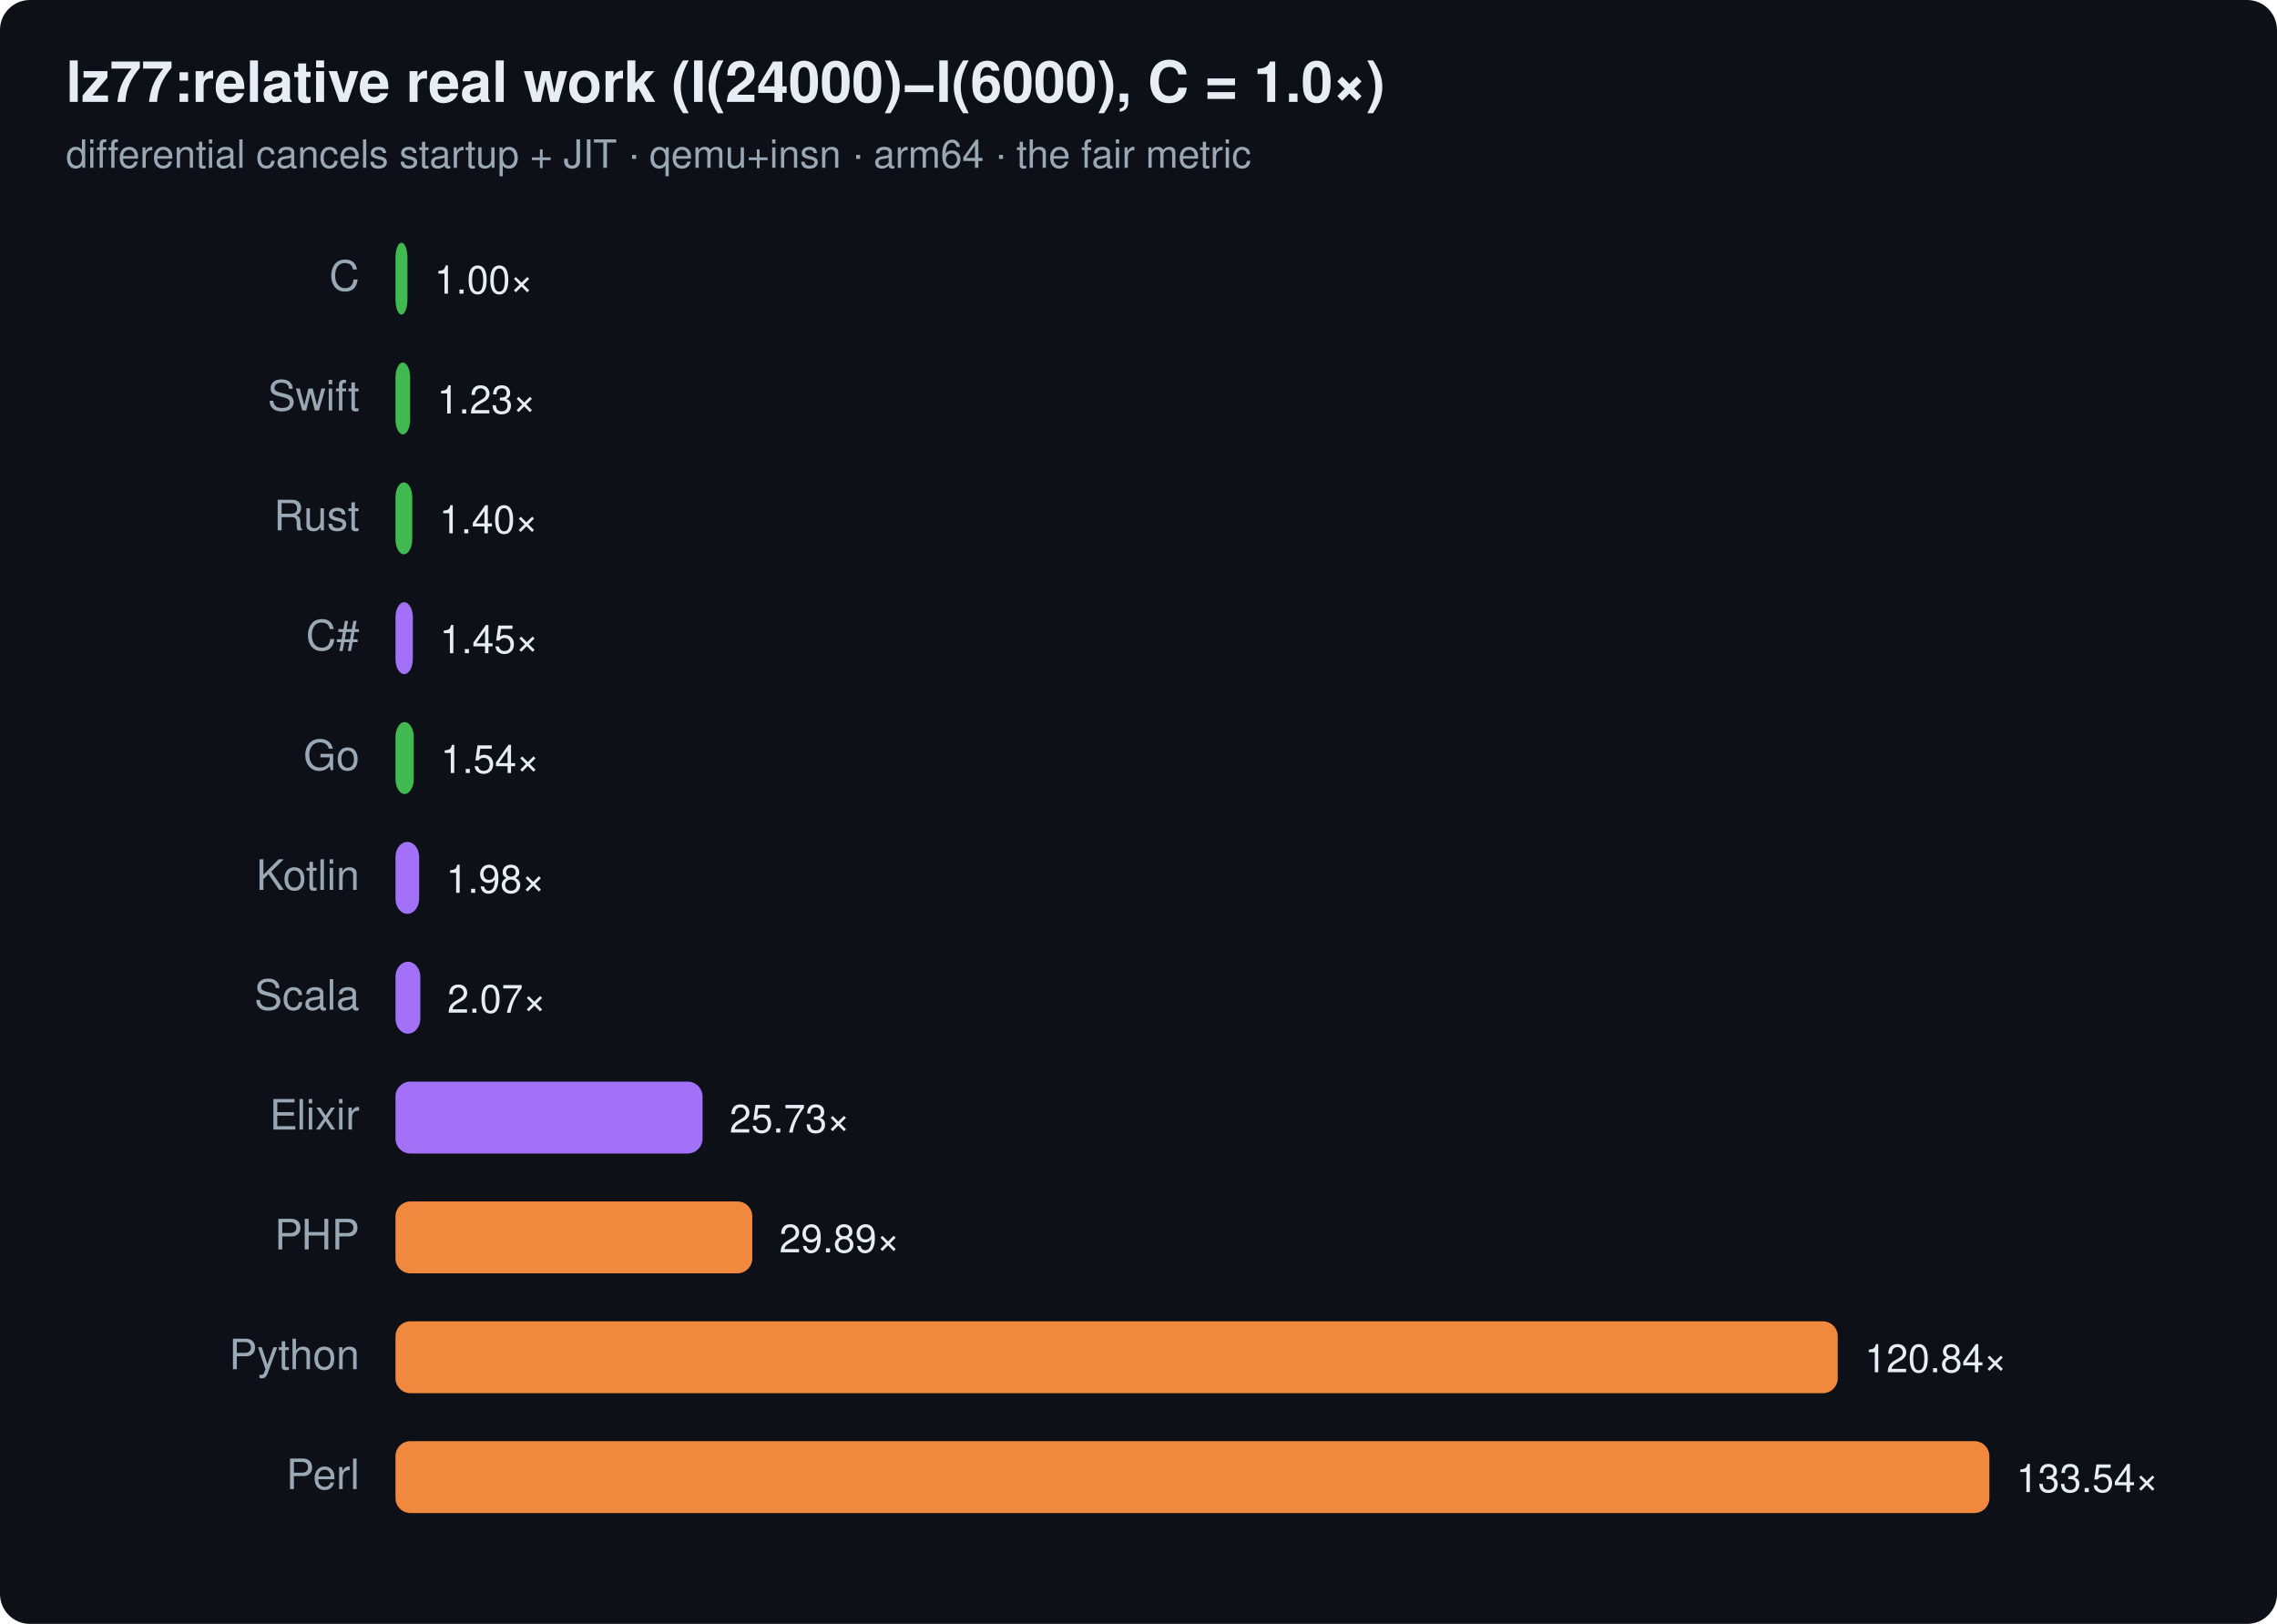
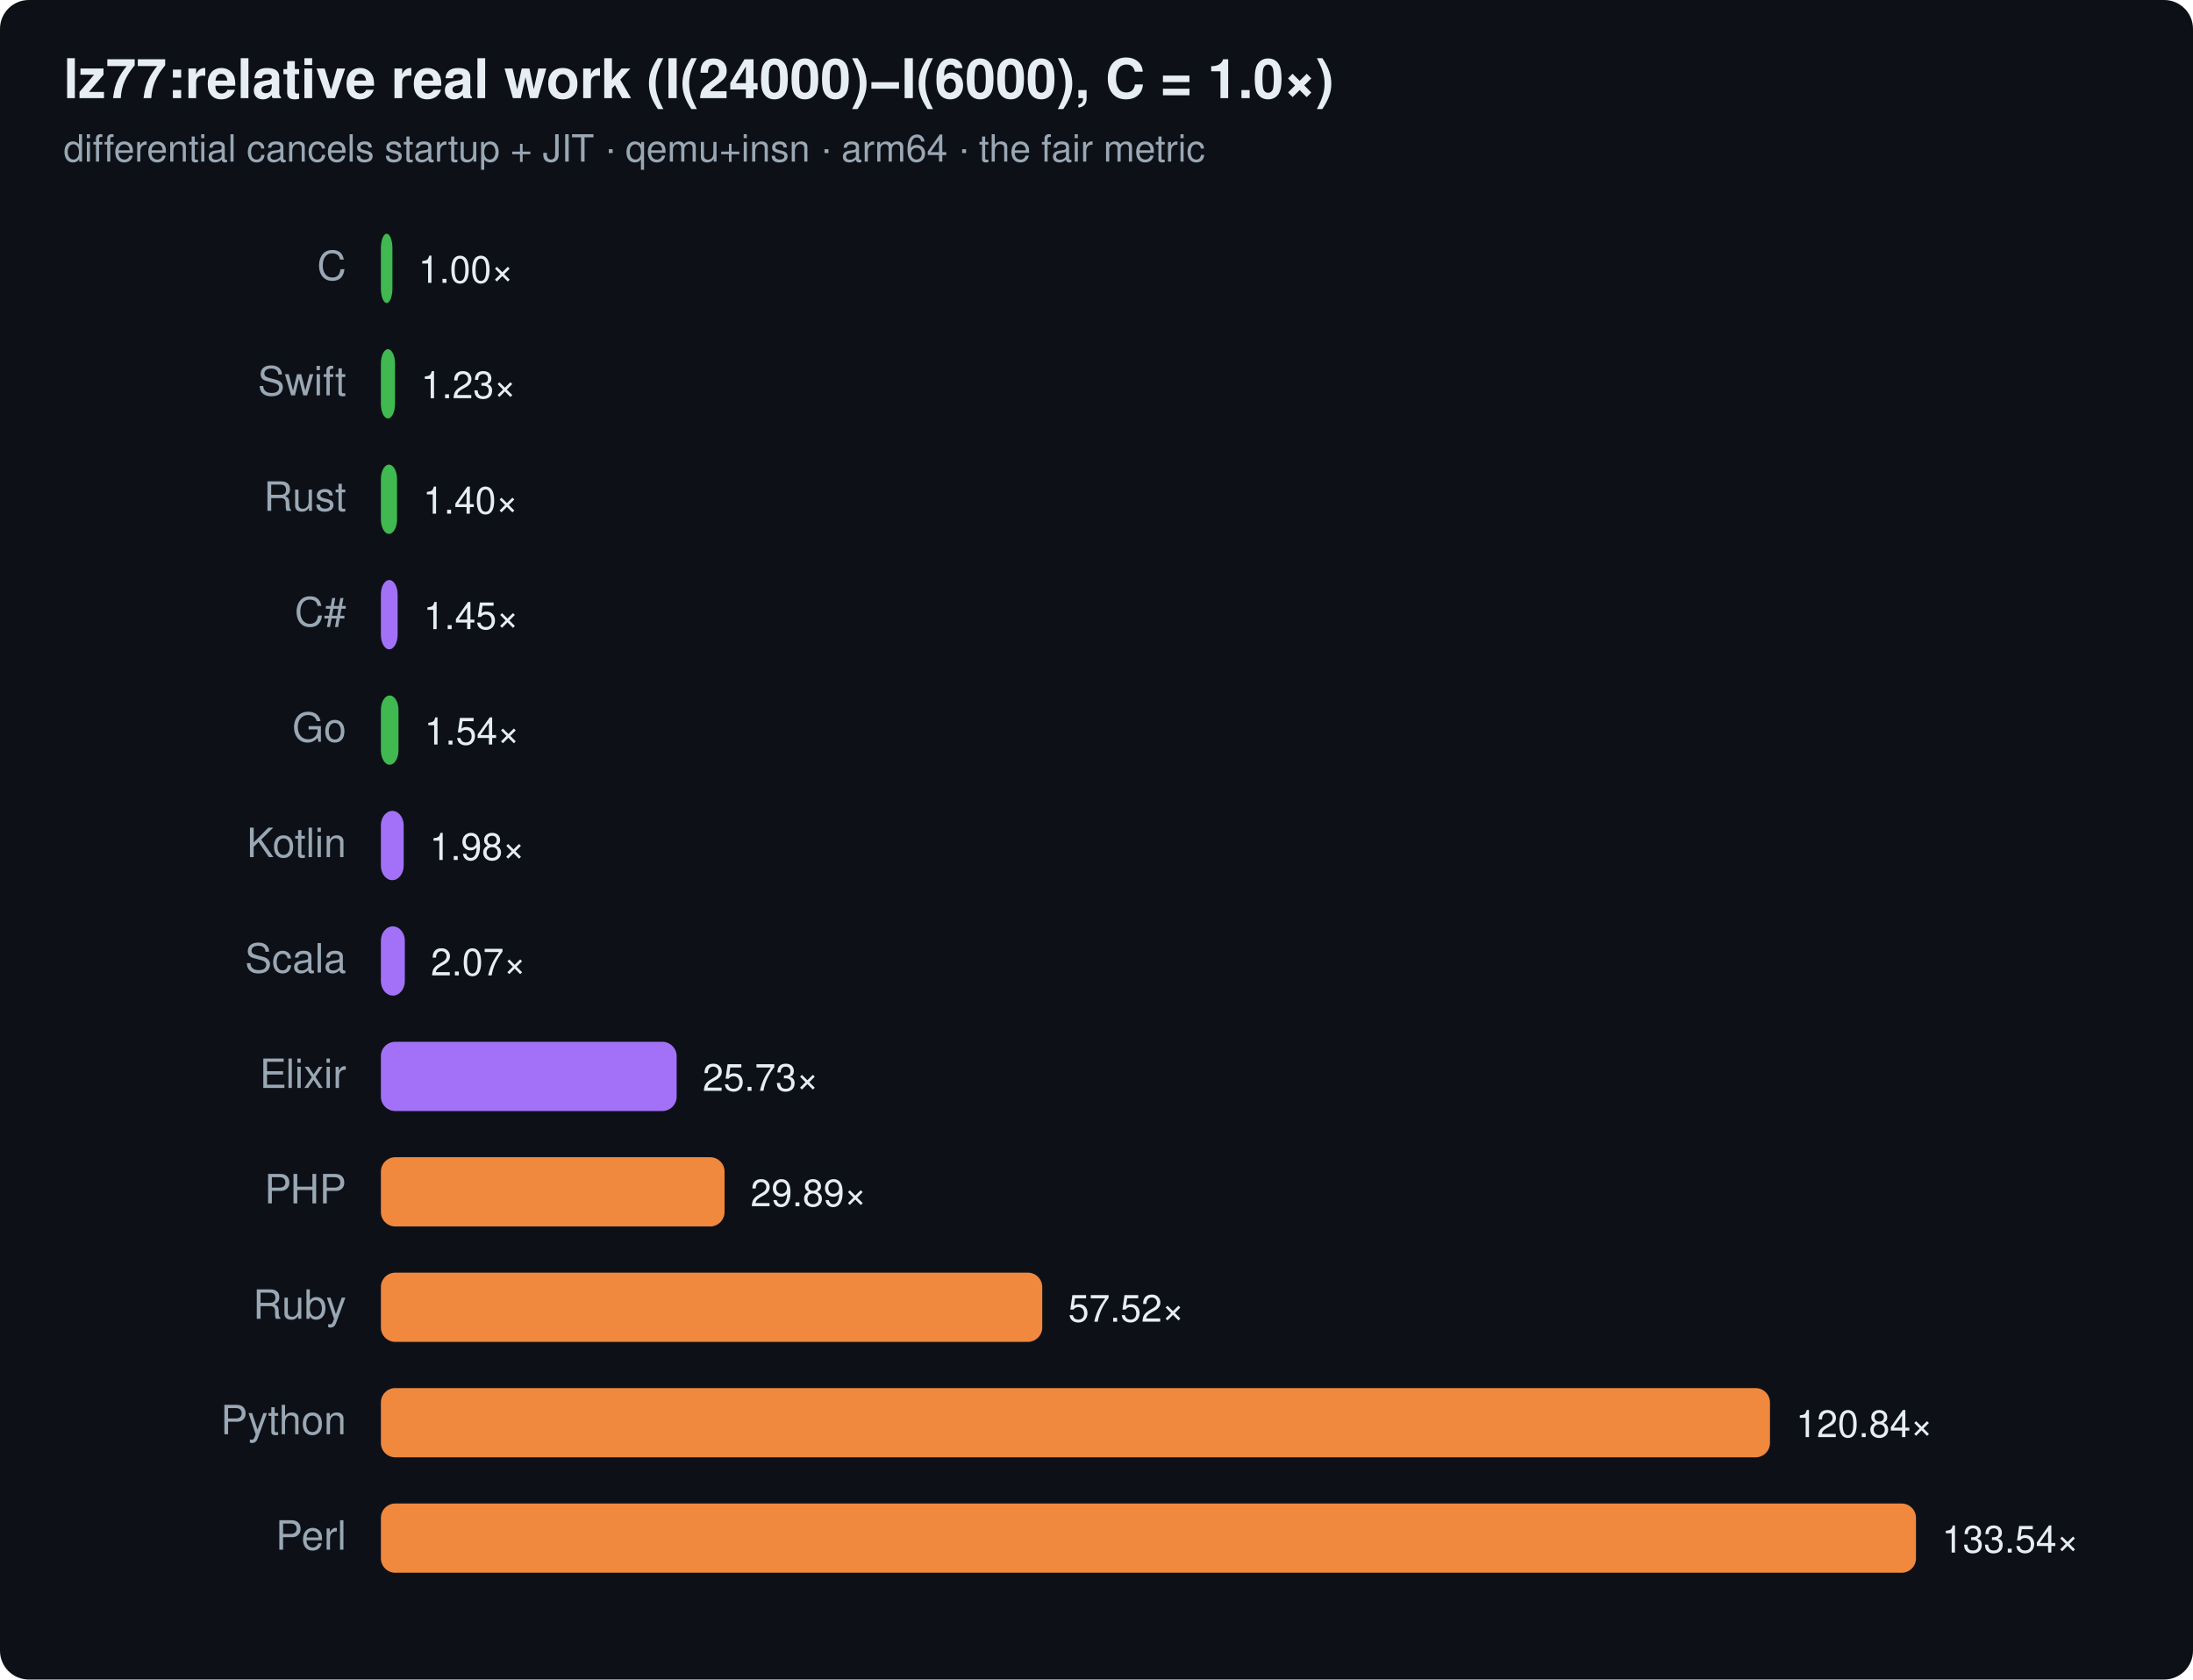
- <svg xmlns="http://www.w3.org/2000/svg" width="760" height="542" viewBox="0 0 760 542" font-family="ui-sans-serif,system-ui,Segoe UI,Helvetica,Arial">
-   <rect width="760" height="542" rx="10" fill="#0d1117" />
+ <svg xmlns="http://www.w3.org/2000/svg" width="760" height="582" viewBox="0 0 760 582" font-family="ui-sans-serif,system-ui,Segoe UI,Helvetica,Arial">
+   <rect width="760" height="582" rx="10" fill="#0d1117" />
  <text x="22" y="34" font-size="19" font-weight="700" fill="#e6edf3">lz77:relative real work (I(24000)−I(6000), C = 1.0×)</text>
  <text x="22" y="56" font-size="13" fill="#9aa7b4">differential cancels startup + JIT · qemu+insn · arm64 · the fair metric</text>
  <text x="120" y="97" text-anchor="end" font-size="14" fill="#9aa7b4">C</text>
  <rect x="132" y="81" width="4.0" height="24" rx="5" fill="#3fb950" />
  <text x="145.0" y="98" font-size="13" fill="#e6edf3">1.00×</text>
  <text x="120" y="137" text-anchor="end" font-size="14" fill="#9aa7b4">Swift</text>
  <rect x="132" y="121" width="4.9" height="24" rx="5" fill="#3fb950" />
  <text x="145.9" y="138" font-size="13" fill="#e6edf3">1.23×</text>
  <text x="120" y="177" text-anchor="end" font-size="14" fill="#9aa7b4">Rust</text>
  <rect x="132" y="161" width="5.6" height="24" rx="5" fill="#3fb950" />
  <text x="146.6" y="178" font-size="13" fill="#e6edf3">1.40×</text>
  <text x="120" y="217" text-anchor="end" font-size="14" fill="#9aa7b4">C#</text>
  <rect x="132" y="201" width="5.8" height="24" rx="5" fill="#a371f7" />
  <text x="146.8" y="218" font-size="13" fill="#e6edf3">1.45×</text>
  <text x="120" y="257" text-anchor="end" font-size="14" fill="#9aa7b4">Go</text>
  <rect x="132" y="241" width="6.1" height="24" rx="5" fill="#3fb950" />
  <text x="147.1" y="258" font-size="13" fill="#e6edf3">1.54×</text>
  <text x="120" y="297" text-anchor="end" font-size="14" fill="#9aa7b4">Kotlin</text>
  <rect x="132" y="281" width="7.9" height="24" rx="5" fill="#a371f7" />
  <text x="148.9" y="298" font-size="13" fill="#e6edf3">1.98×</text>
  <text x="120" y="337" text-anchor="end" font-size="14" fill="#9aa7b4">Scala</text>
  <rect x="132" y="321" width="8.3" height="24" rx="5" fill="#a371f7" />
  <text x="149.3" y="338" font-size="13" fill="#e6edf3">2.07×</text>
  <text x="120" y="377" text-anchor="end" font-size="14" fill="#9aa7b4">Elixir</text>
  <rect x="132" y="361" width="102.5" height="24" rx="5" fill="#a371f7" />
  <text x="243.5" y="378" font-size="13" fill="#e6edf3">25.73×</text>
  <text x="120" y="417" text-anchor="end" font-size="14" fill="#9aa7b4">PHP</text>
  <rect x="132" y="401" width="119.1" height="24" rx="5" fill="#f0883e" />
  <text x="260.1" y="418" font-size="13" fill="#e6edf3">29.89×</text>
-   <text x="120" y="457" text-anchor="end" font-size="14" fill="#9aa7b4">Python</text>
-   <rect x="132" y="441" width="481.4" height="24" rx="5" fill="#f0883e" />
-   <text x="622.4" y="458" font-size="13" fill="#e6edf3">120.84×</text>
-   <text x="120" y="497" text-anchor="end" font-size="14" fill="#9aa7b4">Perl</text>
-   <rect x="132" y="481" width="532.0" height="24" rx="5" fill="#f0883e" />
-   <text x="673.0" y="498" font-size="13" fill="#e6edf3">133.54×</text>
+   <text x="120" y="457" text-anchor="end" font-size="14" fill="#9aa7b4">Ruby</text>
+   <rect x="132" y="441" width="229.2" height="24" rx="5" fill="#f0883e" />
+   <text x="370.2" y="458" font-size="13" fill="#e6edf3">57.52×</text>
+   <text x="120" y="497" text-anchor="end" font-size="14" fill="#9aa7b4">Python</text>
+   <rect x="132" y="481" width="481.4" height="24" rx="5" fill="#f0883e" />
+   <text x="622.4" y="498" font-size="13" fill="#e6edf3">120.84×</text>
+   <text x="120" y="537" text-anchor="end" font-size="14" fill="#9aa7b4">Perl</text>
+   <rect x="132" y="521" width="532.0" height="24" rx="5" fill="#f0883e" />
+   <text x="673.0" y="538" font-size="13" fill="#e6edf3">133.54×</text>
</svg>
